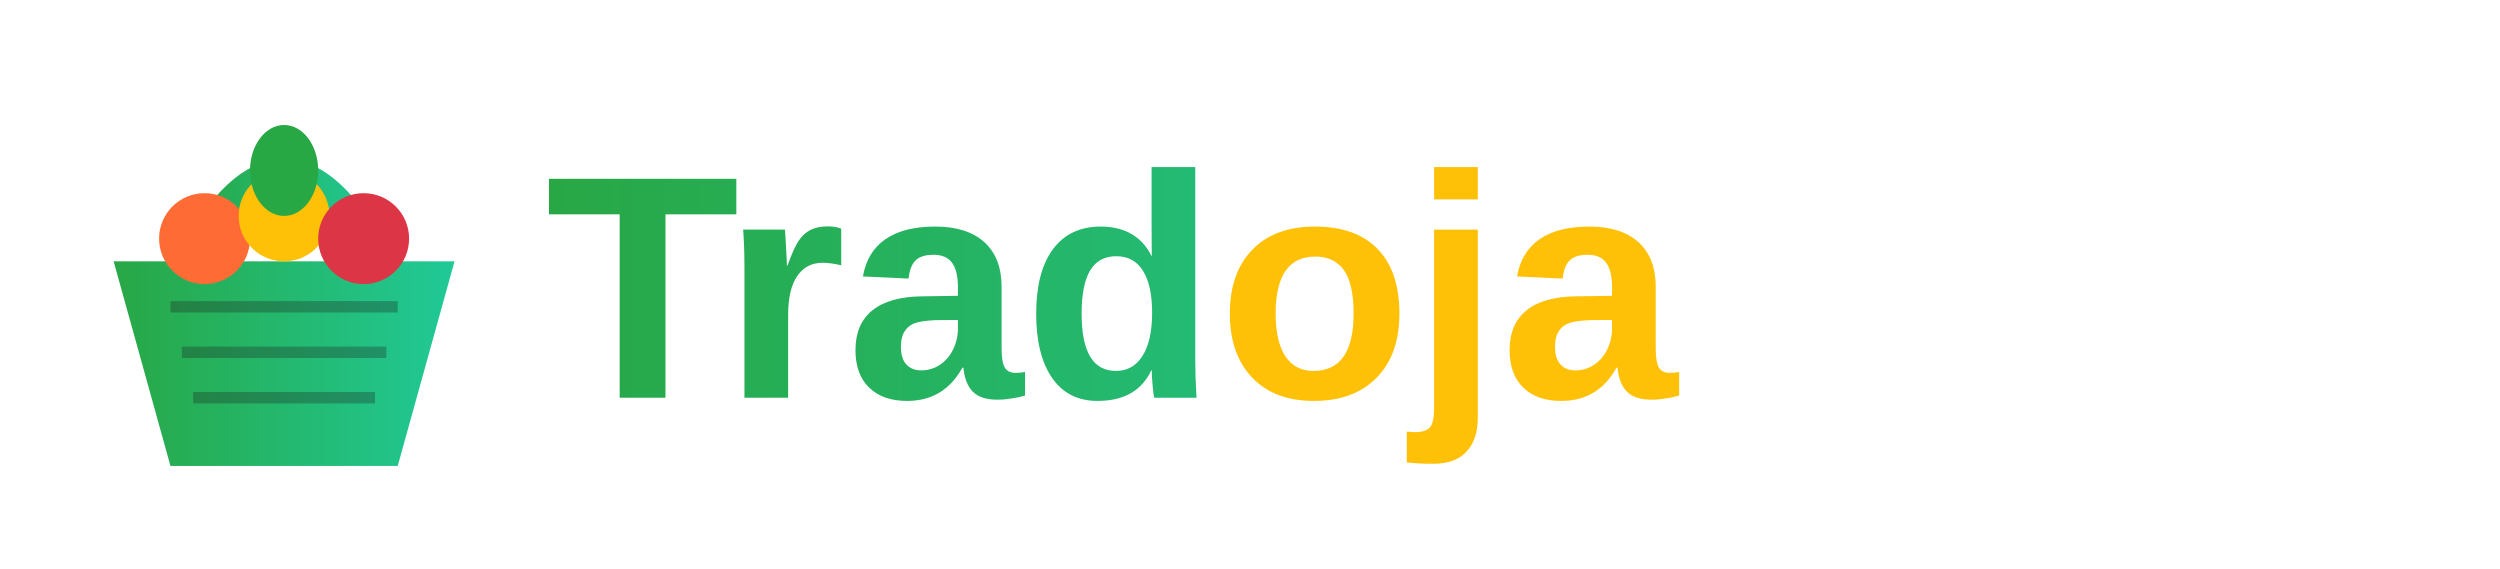
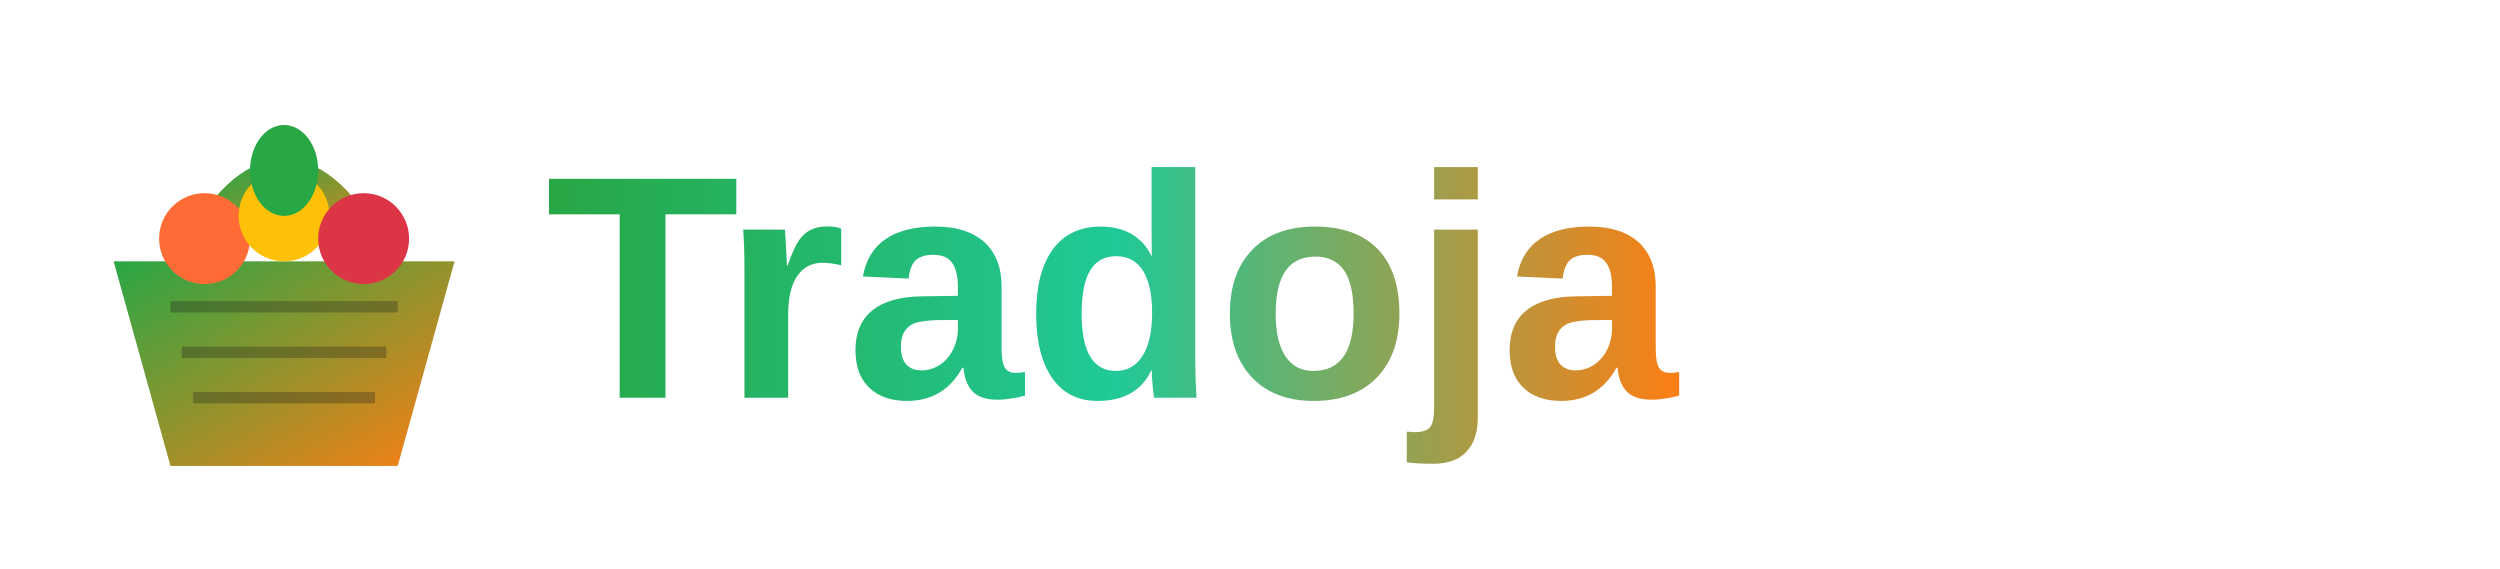
<svg xmlns="http://www.w3.org/2000/svg" viewBox="0 0 220 50" width="220" height="50">
  <defs>
-     <linearGradient id="basketGrad" x1="0%" y1="0%" x2="100%" y2="0%">
+     <linearGradient id="greenOrange3" x1="0%" y1="0%" x2="100%" y2="0%">
      <stop offset="0%" style="stop-color:#28a745;stop-opacity:1" />
-       <stop offset="100%" style="stop-color:#20c997;stop-opacity:1" />
+       <stop offset="50%" style="stop-color:#20c997;stop-opacity:1" />
+       <stop offset="100%" style="stop-color:#fd7e14;stop-opacity:1" />
+     </linearGradient>
+     <linearGradient id="basketGrad3" x1="0%" y1="0%" x2="100%" y2="100%">
+       <stop offset="0%" style="stop-color:#28a745;stop-opacity:1" />
+       <stop offset="100%" style="stop-color:#fd7e14;stop-opacity:1" />
    </linearGradient>
  </defs>
  <g transform="translate(5, 3)">
-     <path d="M5 20 L10 38 L30 38 L35 20 Z" fill="url(#basketGrad)" />
+     <path d="M5 20 L10 38 L30 38 L35 20 Z" fill="url(#basketGrad3)" />
    <line x1="10" y1="24" x2="30" y2="24" stroke="#1a1a1a" stroke-width="1" opacity="0.3" />
    <line x1="11" y1="28" x2="29" y2="28" stroke="#1a1a1a" stroke-width="1" opacity="0.3" />
    <line x1="12" y1="32" x2="28" y2="32" stroke="#1a1a1a" stroke-width="1" opacity="0.3" />
-     <path d="M12 20 Q20 5 28 20" fill="none" stroke="url(#basketGrad)" stroke-width="3" />
+     <path d="M12 20 Q20 5 28 20" fill="none" stroke="url(#basketGrad3)" stroke-width="3" />
    <circle cx="13" cy="18" r="4" fill="#ff6b35" />
    <circle cx="20" cy="16" r="4" fill="#ffc107" />
    <circle cx="27" cy="18" r="4" fill="#dc3545" />
    <ellipse cx="20" cy="12" rx="3" ry="4" fill="#28a745" />
  </g>
-   <text x="48" y="35" font-family="Arial, sans-serif" font-size="28" font-weight="bold" fill="url(#basketGrad)">
-     Trad<tspan fill="#ffc107">oja</tspan>
+   <text x="48" y="35" font-family="Arial, sans-serif" font-size="28" font-weight="bold" fill="url(#greenOrange3)">
+     Tradoja
  </text>
</svg>
